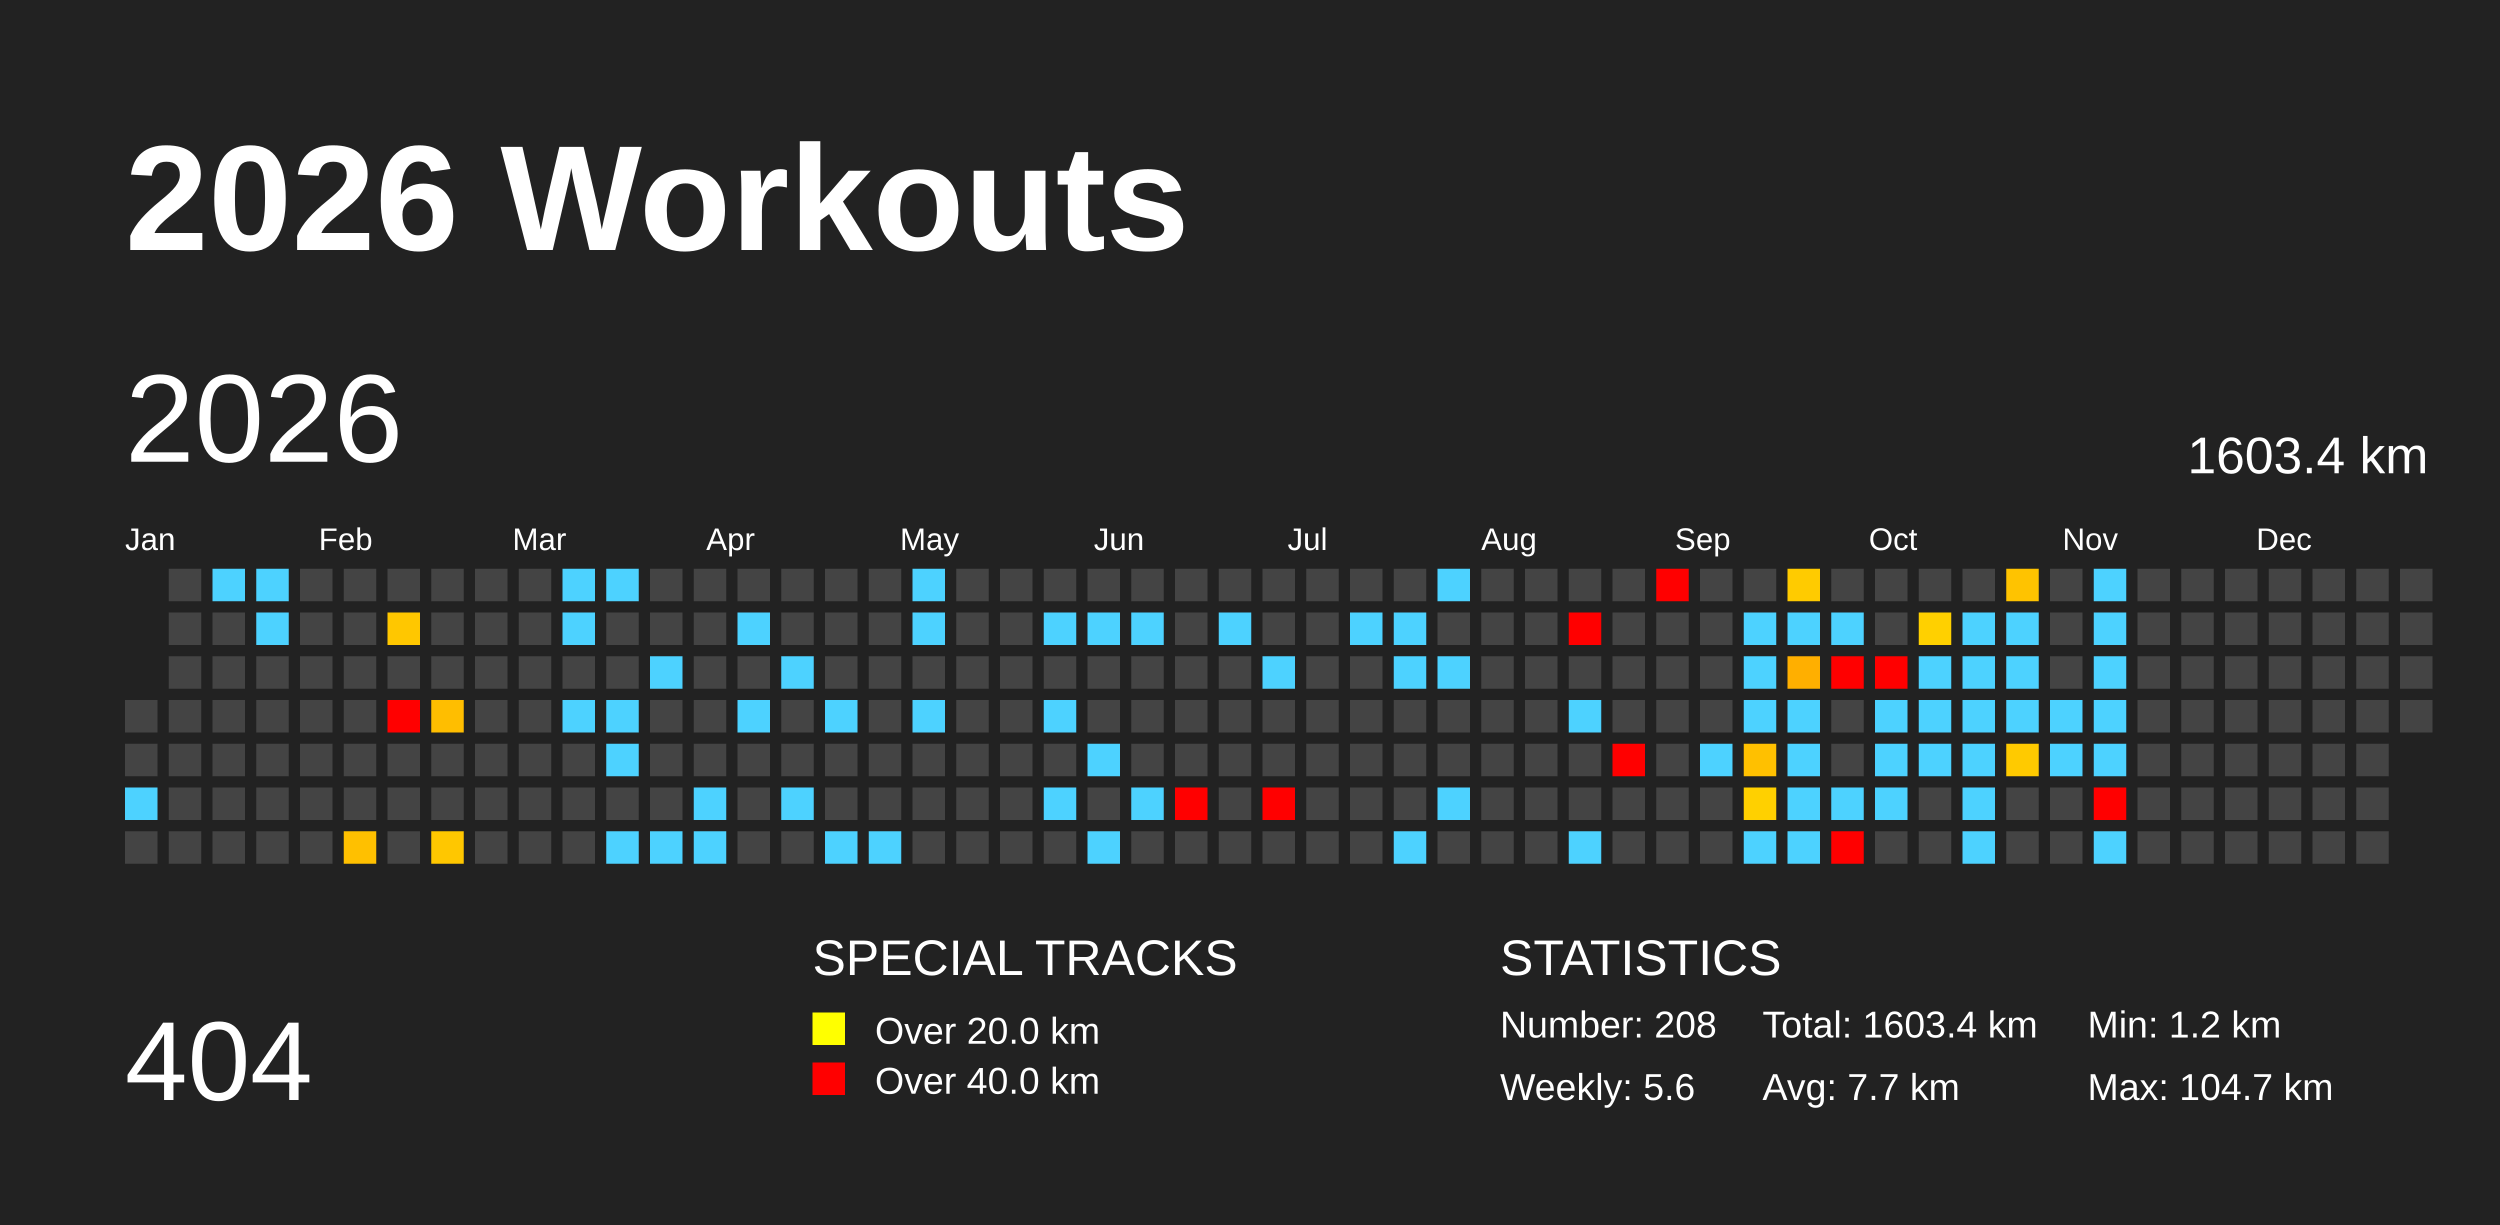
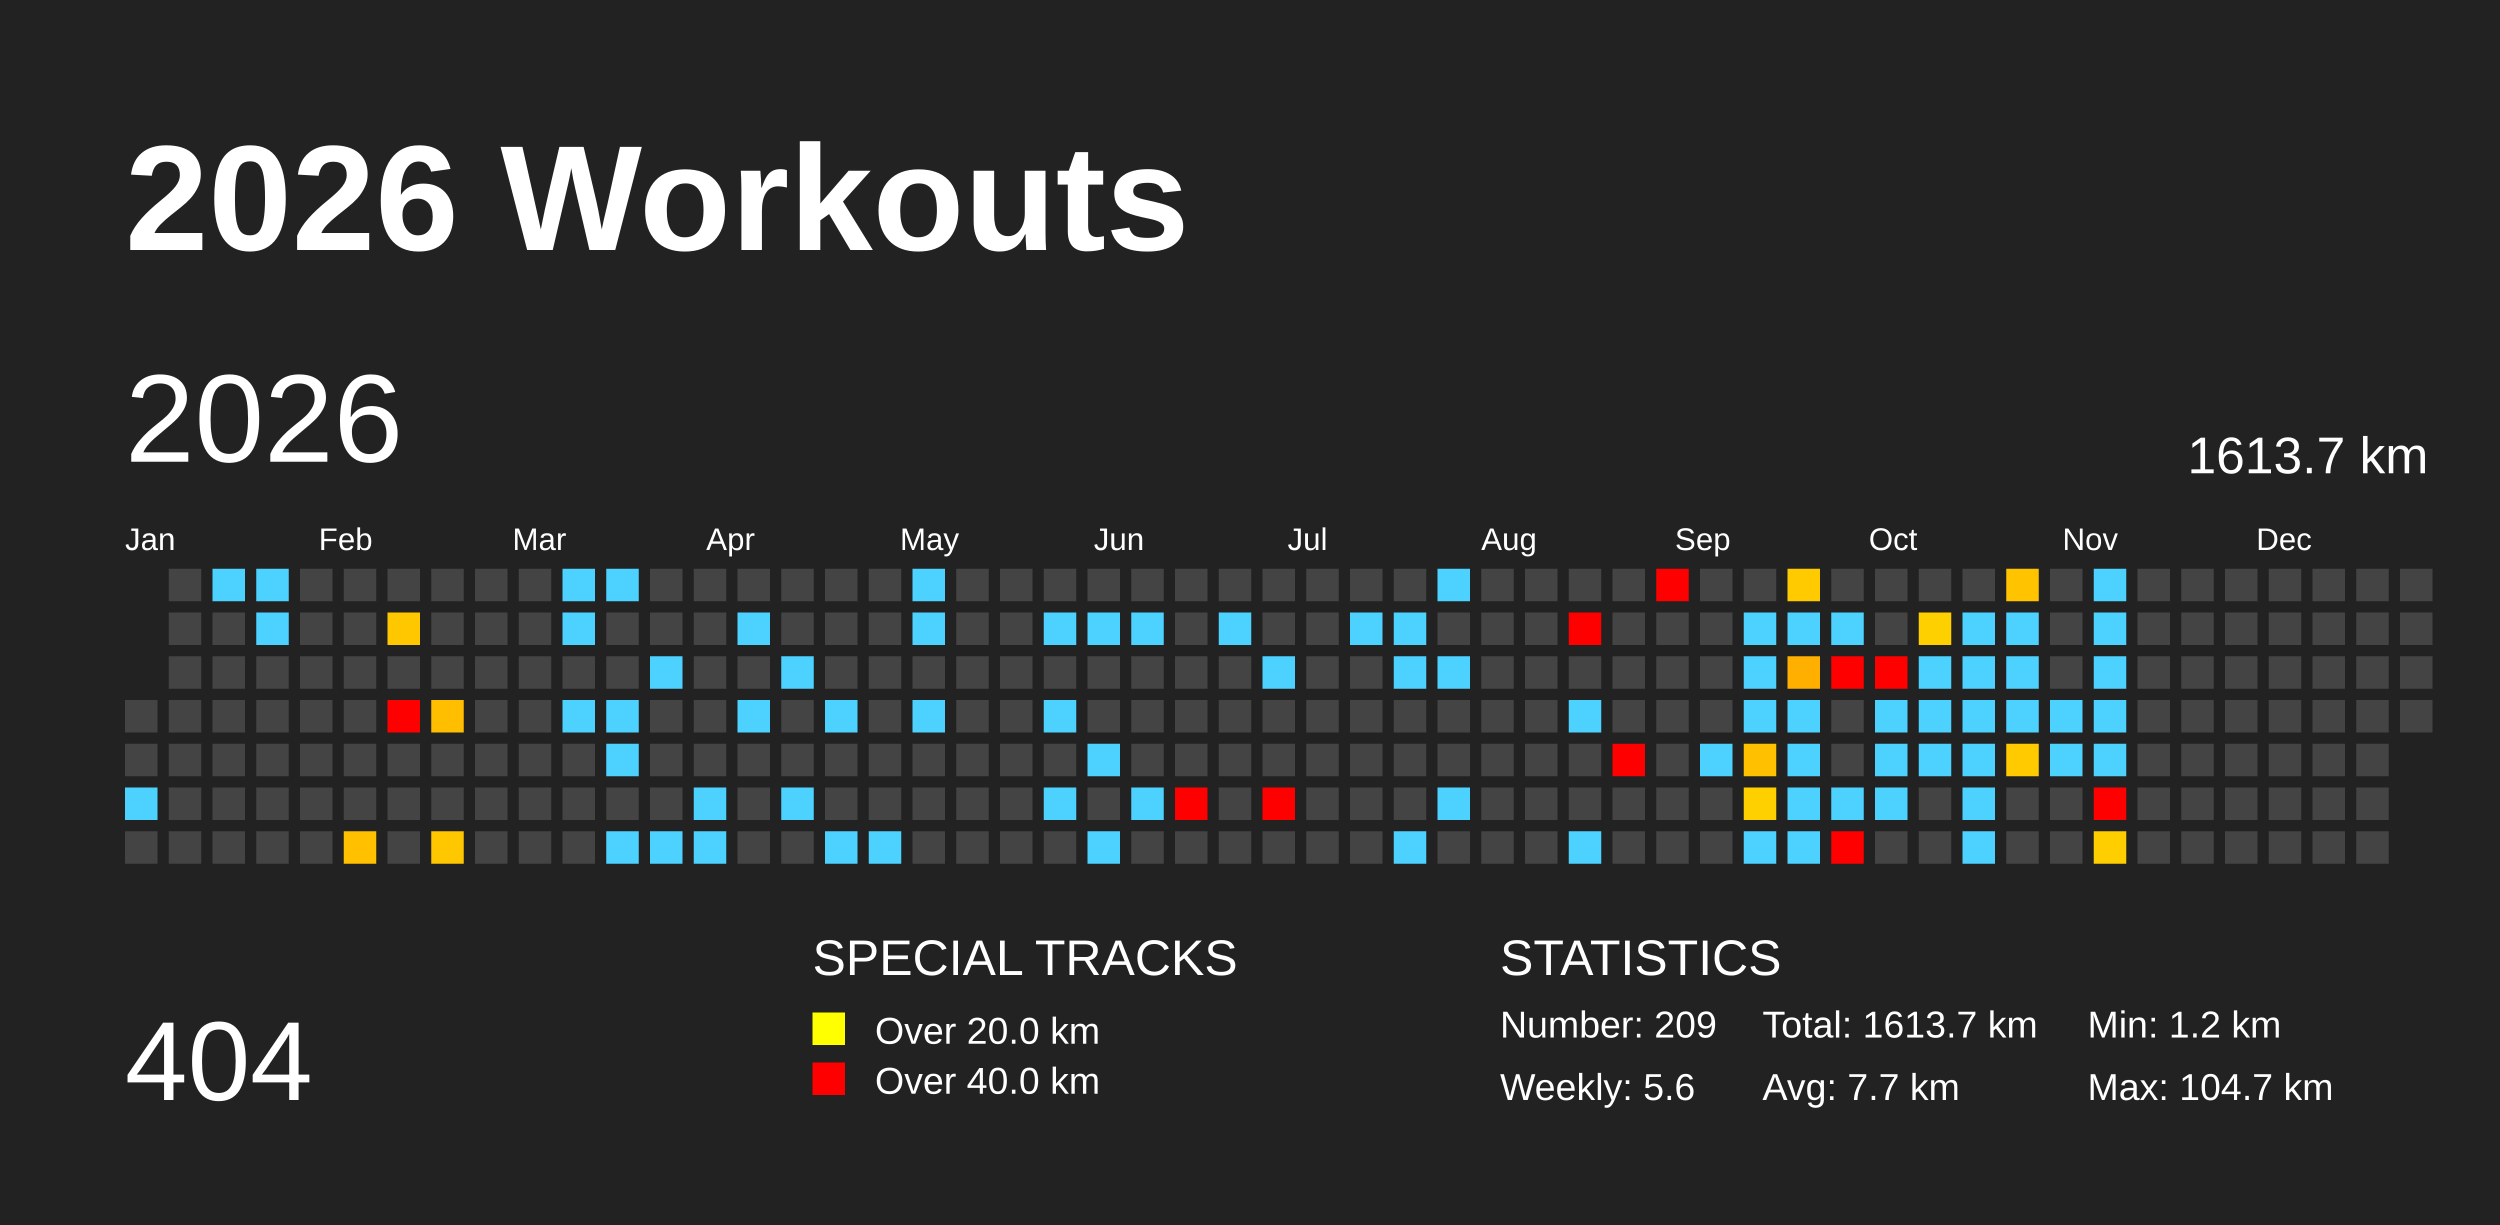
<svg xmlns="http://www.w3.org/2000/svg" baseProfile="full" height="98mm" version="1.1" viewBox="0,0,200,98" width="200mm">
  <defs>
    <pattern height="2" id="indoor-stripe" patternUnits="userSpaceOnUse" width="2">
      <line stroke="white" stroke-opacity="0.45" stroke-width="0.5" x1="0" x2="2" y1="2" y2="0" />
    </pattern>
  </defs>
  <rect fill="#222222" height="98" width="200" x="0" y="0" />
  <text fill="#FFFFFF" style="font-size:12px; font-family:Arial; font-weight:bold;" x="10" y="20">2026 Workouts</text>
  <text fill="#FFFFFF" style="font-size:9px; font-family:Arial" x="10" y="88">404</text>
  <text fill="#FFFFFF" style="font-size:4px; font-family:Arial" x="65" y="78">SPECIAL TRACKS</text>
  <rect fill="yellow" height="2.6" width="2.6" x="65" y="81" />
  <text fill="#FFFFFF" style="font-size:3px; font-family:Arial" x="70" y="83.5">Over 20.0 km</text>
  <rect fill="red" height="2.6" width="2.6" x="65" y="85" />
  <text fill="#FFFFFF" style="font-size:3px; font-family:Arial" x="70" y="87.5">Over 40.0 km</text>
  <text fill="#FFFFFF" style="font-size:4px; font-family:Arial" x="120" y="78">STATISTICS</text>
-   <text fill="#FFFFFF" style="font-size:3px; font-family:Arial" x="120" y="83">Number: 208</text>
+   <text fill="#FFFFFF" style="font-size:3px; font-family:Arial" x="120" y="83">Number: 209</text>
  <text fill="#FFFFFF" style="font-size:3px; font-family:Arial" x="120" y="88">Weekly: 5.6</text>
-   <text fill="#FFFFFF" style="font-size:3px; font-family:Arial" x="141" y="83">Total: 1603.4 km</text>
+   <text fill="#FFFFFF" style="font-size:3px; font-family:Arial" x="141" y="83">Total: 1613.7 km</text>
  <text fill="#FFFFFF" style="font-size:3px; font-family:Arial" x="141" y="88">Avg: 7.7 km</text>
  <text fill="#FFFFFF" style="font-size:3px; font-family:Arial" x="167" y="83">Min: 1.2 km</text>
  <text fill="#FFFFFF" style="font-size:3px; font-family:Arial" x="167" y="88">Max: 104.7 km</text>
  <text dominant-baseline="hanging" fill="#FFFFFF" style="font-size:10.0px; font-family:Arial;" x="10" y="30">2026</text>
-   <text dominant-baseline="hanging" fill="#FFFFFF" style="font-size:4.125px; font-family:Arial;" x="175" y="35">1603.4 km</text>
+   <text dominant-baseline="hanging" fill="#FFFFFF" style="font-size:4.125px; font-family:Arial;" x="175" y="35">1613.7 km</text>
  <text fill="#FFFFFF" style="font-size:2.5px; font-family:Arial" x="10.0" y="44">Jan</text>
  <text fill="#FFFFFF" style="font-size:2.5px; font-family:Arial" x="25.5" y="44">Feb</text>
  <text fill="#FFFFFF" style="font-size:2.5px; font-family:Arial" x="41.0" y="44">Mar</text>
  <text fill="#FFFFFF" style="font-size:2.5px; font-family:Arial" x="56.5" y="44">Apr</text>
  <text fill="#FFFFFF" style="font-size:2.5px; font-family:Arial" x="72.0" y="44">May</text>
  <text fill="#FFFFFF" style="font-size:2.5px; font-family:Arial" x="87.5" y="44">Jun</text>
  <text fill="#FFFFFF" style="font-size:2.5px; font-family:Arial" x="103.0" y="44">Jul</text>
  <text fill="#FFFFFF" style="font-size:2.5px; font-family:Arial" x="118.5" y="44">Aug</text>
  <text fill="#FFFFFF" style="font-size:2.5px; font-family:Arial" x="134.0" y="44">Sep</text>
  <text fill="#FFFFFF" style="font-size:2.5px; font-family:Arial" x="149.5" y="44">Oct</text>
  <text fill="#FFFFFF" style="font-size:2.5px; font-family:Arial" x="165.0" y="44">Nov</text>
  <text fill="#FFFFFF" style="font-size:2.5px; font-family:Arial" x="180.5" y="44">Dec</text>
  <rect fill="#444444" height="2.6" width="2.6" x="10.0" y="56.0" />
  <rect fill="#444444" height="2.6" width="2.6" x="10.0" y="59.5" />
  <rect fill="#4dd2ff" height="2.6" width="2.6" x="10.0" y="63.0" />
  <rect fill="#444444" height="2.6" width="2.6" x="10.0" y="66.5" />
  <rect fill="#444444" height="2.6" width="2.6" x="13.5" y="45.5" />
  <rect fill="#444444" height="2.6" width="2.6" x="13.5" y="49.0" />
  <rect fill="#444444" height="2.6" width="2.6" x="13.5" y="52.5" />
  <rect fill="#444444" height="2.6" width="2.6" x="13.5" y="56.0" />
  <rect fill="#444444" height="2.6" width="2.6" x="13.5" y="59.5" />
  <rect fill="#444444" height="2.6" width="2.6" x="13.5" y="63.0" />
  <rect fill="#444444" height="2.6" width="2.6" x="13.5" y="66.5" />
  <rect fill="#4dd2ff" height="2.6" width="2.6" x="17.0" y="45.5" />
  <rect fill="#444444" height="2.6" width="2.6" x="17.0" y="49.0" />
  <rect fill="#444444" height="2.6" width="2.6" x="17.0" y="52.5" />
  <rect fill="#444444" height="2.6" width="2.6" x="17.0" y="56.0" />
  <rect fill="#444444" height="2.6" width="2.6" x="17.0" y="59.5" />
  <rect fill="#444444" height="2.6" width="2.6" x="17.0" y="63.0" />
  <rect fill="#444444" height="2.6" width="2.6" x="17.0" y="66.5" />
  <rect fill="#4dd2ff" height="2.6" width="2.6" x="20.5" y="45.5" />
  <rect fill="#4dd2ff" height="2.6" width="2.6" x="20.5" y="49.0" />
  <rect fill="#444444" height="2.6" width="2.6" x="20.5" y="52.5" />
  <rect fill="#444444" height="2.6" width="2.6" x="20.5" y="56.0" />
  <rect fill="#444444" height="2.6" width="2.6" x="20.5" y="59.5" />
  <rect fill="#444444" height="2.6" width="2.6" x="20.5" y="63.0" />
  <rect fill="#444444" height="2.6" width="2.6" x="20.5" y="66.5" />
  <rect fill="#444444" height="2.6" width="2.6" x="24.0" y="45.5" />
  <rect fill="#444444" height="2.6" width="2.6" x="24.0" y="49.0" />
  <rect fill="#444444" height="2.6" width="2.6" x="24.0" y="52.5" />
  <rect fill="#444444" height="2.6" width="2.6" x="24.0" y="56.0" />
  <rect fill="#444444" height="2.6" width="2.6" x="24.0" y="59.5" />
  <rect fill="#444444" height="2.6" width="2.6" x="24.0" y="63.0" />
  <rect fill="#444444" height="2.6" width="2.6" x="24.0" y="66.5" />
  <rect fill="#444444" height="2.6" width="2.6" x="27.5" y="45.5" />
  <rect fill="#444444" height="2.6" width="2.6" x="27.5" y="49.0" />
  <rect fill="#444444" height="2.6" width="2.6" x="27.5" y="52.5" />
  <rect fill="#444444" height="2.6" width="2.6" x="27.5" y="56.0" />
  <rect fill="#444444" height="2.6" width="2.6" x="27.5" y="59.5" />
  <rect fill="#444444" height="2.6" width="2.6" x="27.5" y="63.0" />
  <rect fill="#ffc000" height="2.6" width="2.6" x="27.5" y="66.5" />
  <rect fill="#444444" height="2.6" width="2.6" x="31.0" y="45.5" />
  <rect fill="#ffc700" height="2.6" width="2.6" x="31.0" y="49.0" />
  <rect fill="#444444" height="2.6" width="2.6" x="31.0" y="52.5" />
  <rect fill="red" height="2.6" width="2.6" x="31.0" y="56.0" />
  <rect fill="#444444" height="2.6" width="2.6" x="31.0" y="59.5" />
  <rect fill="#444444" height="2.6" width="2.6" x="31.0" y="63.0" />
  <rect fill="#444444" height="2.6" width="2.6" x="31.0" y="66.5" />
  <rect fill="#444444" height="2.6" width="2.6" x="34.5" y="45.5" />
  <rect fill="#444444" height="2.6" width="2.6" x="34.5" y="49.0" />
  <rect fill="#444444" height="2.6" width="2.6" x="34.5" y="52.5" />
  <rect fill="#ffbe00" height="2.6" width="2.6" x="34.5" y="56.0" />
  <rect fill="#444444" height="2.6" width="2.6" x="34.5" y="59.5" />
  <rect fill="#444444" height="2.6" width="2.6" x="34.5" y="63.0" />
  <rect fill="#ffc700" height="2.6" width="2.6" x="34.5" y="66.5" />
  <rect fill="#444444" height="2.6" width="2.6" x="38.0" y="45.5" />
  <rect fill="#444444" height="2.6" width="2.6" x="38.0" y="49.0" />
  <rect fill="#444444" height="2.6" width="2.6" x="38.0" y="52.5" />
  <rect fill="#444444" height="2.6" width="2.6" x="38.0" y="56.0" />
  <rect fill="#444444" height="2.6" width="2.6" x="38.0" y="59.5" />
  <rect fill="#444444" height="2.6" width="2.6" x="38.0" y="63.0" />
  <rect fill="#444444" height="2.6" width="2.6" x="38.0" y="66.5" />
  <rect fill="#444444" height="2.6" width="2.6" x="41.5" y="45.5" />
  <rect fill="#444444" height="2.6" width="2.6" x="41.5" y="49.0" />
  <rect fill="#444444" height="2.6" width="2.6" x="41.5" y="52.5" />
  <rect fill="#444444" height="2.6" width="2.6" x="41.5" y="56.0" />
  <rect fill="#444444" height="2.6" width="2.6" x="41.5" y="59.5" />
  <rect fill="#444444" height="2.6" width="2.6" x="41.5" y="63.0" />
  <rect fill="#444444" height="2.6" width="2.6" x="41.5" y="66.5" />
  <rect fill="#4dd2ff" height="2.6" width="2.6" x="45.0" y="45.5" />
  <rect fill="#4dd2ff" height="2.6" width="2.6" x="45.0" y="49.0" />
  <rect fill="#444444" height="2.6" width="2.6" x="45.0" y="52.5" />
  <rect fill="#4dd2ff" height="2.6" width="2.6" x="45.0" y="56.0" />
  <rect fill="#444444" height="2.6" width="2.6" x="45.0" y="59.5" />
  <rect fill="#444444" height="2.6" width="2.6" x="45.0" y="63.0" />
  <rect fill="#444444" height="2.6" width="2.6" x="45.0" y="66.5" />
  <rect fill="#4dd2ff" height="2.6" width="2.6" x="48.5" y="45.5" />
  <rect fill="#444444" height="2.6" width="2.6" x="48.5" y="49.0" />
  <rect fill="#444444" height="2.6" width="2.6" x="48.5" y="52.5" />
  <rect fill="#4dd2ff" height="2.6" width="2.6" x="48.5" y="56.0" />
  <rect fill="#4dd2ff" height="2.6" width="2.6" x="48.5" y="59.5" />
  <rect fill="#444444" height="2.6" width="2.6" x="48.5" y="63.0" />
  <rect fill="#4dd2ff" height="2.6" width="2.6" x="48.5" y="66.5" />
  <rect fill="#444444" height="2.6" width="2.6" x="52.0" y="45.5" />
  <rect fill="#444444" height="2.6" width="2.6" x="52.0" y="49.0" />
  <rect fill="#4dd2ff" height="2.6" width="2.6" x="52.0" y="52.5" />
  <rect fill="#444444" height="2.6" width="2.6" x="52.0" y="56.0" />
  <rect fill="#444444" height="2.6" width="2.6" x="52.0" y="59.5" />
  <rect fill="#444444" height="2.6" width="2.6" x="52.0" y="63.0" />
  <rect fill="#4dd2ff" height="2.6" width="2.6" x="52.0" y="66.5" />
  <rect fill="#444444" height="2.6" width="2.6" x="55.5" y="45.5" />
  <rect fill="#444444" height="2.6" width="2.6" x="55.5" y="49.0" />
  <rect fill="#444444" height="2.6" width="2.6" x="55.5" y="52.5" />
  <rect fill="#444444" height="2.6" width="2.6" x="55.5" y="56.0" />
  <rect fill="#444444" height="2.6" width="2.6" x="55.5" y="59.5" />
  <rect fill="#4dd2ff" height="2.6" width="2.6" x="55.5" y="63.0" />
  <rect fill="#4dd2ff" height="2.6" width="2.6" x="55.5" y="66.5" />
  <rect fill="#444444" height="2.6" width="2.6" x="59.0" y="45.5" />
  <rect fill="#4dd2ff" height="2.6" width="2.6" x="59.0" y="49.0" />
  <rect fill="#444444" height="2.6" width="2.6" x="59.0" y="52.5" />
  <rect fill="#4dd2ff" height="2.6" width="2.6" x="59.0" y="56.0" />
  <rect fill="#444444" height="2.6" width="2.6" x="59.0" y="59.5" />
  <rect fill="#444444" height="2.6" width="2.6" x="59.0" y="63.0" />
  <rect fill="#444444" height="2.6" width="2.6" x="59.0" y="66.5" />
  <rect fill="#444444" height="2.6" width="2.6" x="62.5" y="45.5" />
  <rect fill="#444444" height="2.6" width="2.6" x="62.5" y="49.0" />
  <rect fill="#4dd2ff" height="2.6" width="2.6" x="62.5" y="52.5" />
  <rect fill="#444444" height="2.6" width="2.6" x="62.5" y="56.0" />
  <rect fill="#444444" height="2.6" width="2.6" x="62.5" y="59.5" />
  <rect fill="#4dd2ff" height="2.6" width="2.6" x="62.5" y="63.0" />
  <rect fill="#444444" height="2.6" width="2.6" x="62.5" y="66.5" />
  <rect fill="#444444" height="2.6" width="2.6" x="66.0" y="45.5" />
  <rect fill="#444444" height="2.6" width="2.6" x="66.0" y="49.0" />
  <rect fill="#444444" height="2.6" width="2.6" x="66.0" y="52.5" />
  <rect fill="#4dd2ff" height="2.6" width="2.6" x="66.0" y="56.0" />
  <rect fill="#444444" height="2.6" width="2.6" x="66.0" y="59.5" />
  <rect fill="#444444" height="2.6" width="2.6" x="66.0" y="63.0" />
  <rect fill="#4dd2ff" height="2.6" width="2.6" x="66.0" y="66.5" />
  <rect fill="#444444" height="2.6" width="2.6" x="69.5" y="45.5" />
  <rect fill="#444444" height="2.6" width="2.6" x="69.5" y="49.0" />
  <rect fill="#444444" height="2.6" width="2.6" x="69.5" y="52.5" />
  <rect fill="#444444" height="2.6" width="2.6" x="69.5" y="56.0" />
  <rect fill="#444444" height="2.6" width="2.6" x="69.5" y="59.5" />
  <rect fill="#444444" height="2.6" width="2.6" x="69.5" y="63.0" />
  <rect fill="#4dd2ff" height="2.6" width="2.6" x="69.5" y="66.5" />
  <rect fill="#4dd2ff" height="2.6" width="2.6" x="73.0" y="45.5" />
  <rect fill="#4dd2ff" height="2.6" width="2.6" x="73.0" y="49.0" />
  <rect fill="#444444" height="2.6" width="2.6" x="73.0" y="52.5" />
  <rect fill="#4dd2ff" height="2.6" width="2.6" x="73.0" y="56.0" />
  <rect fill="#444444" height="2.6" width="2.6" x="73.0" y="59.5" />
  <rect fill="#444444" height="2.6" width="2.6" x="73.0" y="63.0" />
  <rect fill="#444444" height="2.6" width="2.6" x="73.0" y="66.5" />
  <rect fill="#444444" height="2.6" width="2.6" x="76.5" y="45.5" />
  <rect fill="#444444" height="2.6" width="2.6" x="76.5" y="49.0" />
  <rect fill="#444444" height="2.6" width="2.6" x="76.5" y="52.5" />
  <rect fill="#444444" height="2.6" width="2.6" x="76.5" y="56.0" />
  <rect fill="#444444" height="2.6" width="2.6" x="76.5" y="59.5" />
  <rect fill="#444444" height="2.6" width="2.6" x="76.5" y="63.0" />
  <rect fill="#444444" height="2.6" width="2.6" x="76.5" y="66.5" />
  <rect fill="#444444" height="2.6" width="2.6" x="80.0" y="45.5" />
  <rect fill="#444444" height="2.6" width="2.6" x="80.0" y="49.0" />
  <rect fill="#444444" height="2.6" width="2.6" x="80.0" y="52.5" />
  <rect fill="#444444" height="2.6" width="2.6" x="80.0" y="56.0" />
  <rect fill="#444444" height="2.6" width="2.6" x="80.0" y="59.5" />
  <rect fill="#444444" height="2.6" width="2.6" x="80.0" y="63.0" />
  <rect fill="#444444" height="2.6" width="2.6" x="80.0" y="66.5" />
  <rect fill="#444444" height="2.6" width="2.6" x="83.5" y="45.5" />
  <rect fill="#4dd2ff" height="2.6" width="2.6" x="83.5" y="49.0" />
  <rect fill="#444444" height="2.6" width="2.6" x="83.5" y="52.5" />
  <rect fill="#4dd2ff" height="2.6" width="2.6" x="83.5" y="56.0" />
  <rect fill="#444444" height="2.6" width="2.6" x="83.5" y="59.5" />
  <rect fill="#4dd2ff" height="2.6" width="2.6" x="83.5" y="63.0" />
  <rect fill="#444444" height="2.6" width="2.6" x="83.5" y="66.5" />
  <rect fill="#444444" height="2.6" width="2.6" x="87.0" y="45.5" />
  <rect fill="#4dd2ff" height="2.6" width="2.6" x="87.0" y="49.0" />
  <rect fill="#444444" height="2.6" width="2.6" x="87.0" y="52.5" />
  <rect fill="#444444" height="2.6" width="2.6" x="87.0" y="56.0" />
  <rect fill="#4dd2ff" height="2.6" width="2.6" x="87.0" y="59.5" />
  <rect fill="#444444" height="2.6" width="2.6" x="87.0" y="63.0" />
  <rect fill="#4dd2ff" height="2.6" width="2.6" x="87.0" y="66.5" />
  <rect fill="#444444" height="2.6" width="2.6" x="90.5" y="45.5" />
  <rect fill="#4dd2ff" height="2.6" width="2.6" x="90.5" y="49.0" />
  <rect fill="#444444" height="2.6" width="2.6" x="90.5" y="52.5" />
  <rect fill="#444444" height="2.6" width="2.6" x="90.5" y="56.0" />
  <rect fill="#444444" height="2.6" width="2.6" x="90.5" y="59.5" />
  <rect fill="#4dd2ff" height="2.6" width="2.6" x="90.5" y="63.0" />
  <rect fill="#444444" height="2.6" width="2.6" x="90.5" y="66.5" />
  <rect fill="#444444" height="2.6" width="2.6" x="94.0" y="45.5" />
  <rect fill="#444444" height="2.6" width="2.6" x="94.0" y="49.0" />
  <rect fill="#444444" height="2.6" width="2.6" x="94.0" y="52.5" />
  <rect fill="#444444" height="2.6" width="2.6" x="94.0" y="56.0" />
  <rect fill="#444444" height="2.6" width="2.6" x="94.0" y="59.5" />
  <rect fill="red" height="2.6" width="2.6" x="94.0" y="63.0" />
  <rect fill="#444444" height="2.6" width="2.6" x="94.0" y="66.5" />
  <rect fill="#444444" height="2.6" width="2.6" x="97.5" y="45.5" />
  <rect fill="#4dd2ff" height="2.6" width="2.6" x="97.5" y="49.0" />
  <rect fill="#444444" height="2.6" width="2.6" x="97.5" y="52.5" />
  <rect fill="#444444" height="2.6" width="2.6" x="97.5" y="56.0" />
  <rect fill="#444444" height="2.6" width="2.6" x="97.5" y="59.5" />
  <rect fill="#444444" height="2.6" width="2.6" x="97.5" y="63.0" />
  <rect fill="#444444" height="2.6" width="2.6" x="97.5" y="66.5" />
  <rect fill="#444444" height="2.6" width="2.6" x="101.0" y="45.5" />
  <rect fill="#444444" height="2.6" width="2.6" x="101.0" y="49.0" />
  <rect fill="#4dd2ff" height="2.6" width="2.6" x="101.0" y="52.5" />
  <rect fill="#444444" height="2.6" width="2.6" x="101.0" y="56.0" />
  <rect fill="#444444" height="2.6" width="2.6" x="101.0" y="59.5" />
  <rect fill="red" height="2.6" width="2.6" x="101.0" y="63.0" />
  <rect fill="#444444" height="2.6" width="2.6" x="101.0" y="66.5" />
  <rect fill="#444444" height="2.6" width="2.6" x="104.5" y="45.5" />
  <rect fill="#444444" height="2.6" width="2.6" x="104.5" y="49.0" />
  <rect fill="#444444" height="2.6" width="2.6" x="104.5" y="52.5" />
  <rect fill="#444444" height="2.6" width="2.6" x="104.5" y="56.0" />
  <rect fill="#444444" height="2.6" width="2.6" x="104.5" y="59.5" />
  <rect fill="#444444" height="2.6" width="2.6" x="104.5" y="63.0" />
  <rect fill="#444444" height="2.6" width="2.6" x="104.5" y="66.5" />
  <rect fill="#444444" height="2.6" width="2.6" x="108.0" y="45.5" />
  <rect fill="#4dd2ff" height="2.6" width="2.6" x="108.0" y="49.0" />
  <rect fill="#444444" height="2.6" width="2.6" x="108.0" y="52.5" />
  <rect fill="#444444" height="2.6" width="2.6" x="108.0" y="56.0" />
  <rect fill="#444444" height="2.6" width="2.6" x="108.0" y="59.5" />
  <rect fill="#444444" height="2.6" width="2.6" x="108.0" y="63.0" />
  <rect fill="#444444" height="2.6" width="2.6" x="108.0" y="66.5" />
  <rect fill="#444444" height="2.6" width="2.6" x="111.5" y="45.5" />
  <rect fill="#4dd2ff" height="2.6" width="2.6" x="111.5" y="49.0" />
  <rect fill="#4dd2ff" height="2.6" width="2.6" x="111.5" y="52.5" />
  <rect fill="#444444" height="2.6" width="2.6" x="111.5" y="56.0" />
  <rect fill="#444444" height="2.6" width="2.6" x="111.5" y="59.5" />
  <rect fill="#444444" height="2.6" width="2.6" x="111.5" y="63.0" />
  <rect fill="#4dd2ff" height="2.6" width="2.6" x="111.5" y="66.5" />
  <rect fill="#4dd2ff" height="2.6" width="2.6" x="115.0" y="45.5" />
  <rect fill="#444444" height="2.6" width="2.6" x="115.0" y="49.0" />
  <rect fill="#4dd2ff" height="2.6" width="2.6" x="115.0" y="52.5" />
  <rect fill="#444444" height="2.6" width="2.6" x="115.0" y="56.0" />
  <rect fill="#444444" height="2.6" width="2.6" x="115.0" y="59.5" />
  <rect fill="#4dd2ff" height="2.6" width="2.6" x="115.0" y="63.0" />
  <rect fill="#444444" height="2.6" width="2.6" x="115.0" y="66.5" />
  <rect fill="#444444" height="2.6" width="2.6" x="118.5" y="45.5" />
  <rect fill="#444444" height="2.6" width="2.6" x="118.5" y="49.0" />
  <rect fill="#444444" height="2.6" width="2.6" x="118.5" y="52.5" />
  <rect fill="#444444" height="2.6" width="2.6" x="118.5" y="56.0" />
  <rect fill="#444444" height="2.6" width="2.6" x="118.5" y="59.5" />
  <rect fill="#444444" height="2.6" width="2.6" x="118.5" y="63.0" />
  <rect fill="#444444" height="2.6" width="2.6" x="118.5" y="66.5" />
  <rect fill="#444444" height="2.6" width="2.6" x="122.0" y="45.5" />
  <rect fill="#444444" height="2.6" width="2.6" x="122.0" y="49.0" />
  <rect fill="#444444" height="2.6" width="2.6" x="122.0" y="52.5" />
  <rect fill="#444444" height="2.6" width="2.6" x="122.0" y="56.0" />
  <rect fill="#444444" height="2.6" width="2.6" x="122.0" y="59.5" />
  <rect fill="#444444" height="2.6" width="2.6" x="122.0" y="63.0" />
  <rect fill="#444444" height="2.6" width="2.6" x="122.0" y="66.5" />
  <rect fill="#444444" height="2.6" width="2.6" x="125.5" y="45.5" />
  <rect fill="red" height="2.6" width="2.6" x="125.5" y="49.0" />
  <rect fill="#444444" height="2.6" width="2.6" x="125.5" y="52.5" />
  <rect fill="#4dd2ff" height="2.6" width="2.6" x="125.5" y="56.0" />
  <rect fill="#444444" height="2.6" width="2.6" x="125.5" y="59.5" />
  <rect fill="#444444" height="2.6" width="2.6" x="125.5" y="63.0" />
  <rect fill="#4dd2ff" height="2.6" width="2.6" x="125.5" y="66.5" />
  <rect fill="#444444" height="2.6" width="2.6" x="129.0" y="45.5" />
  <rect fill="#444444" height="2.6" width="2.6" x="129.0" y="49.0" />
  <rect fill="#444444" height="2.6" width="2.6" x="129.0" y="52.5" />
  <rect fill="#444444" height="2.6" width="2.6" x="129.0" y="56.0" />
  <rect fill="red" height="2.6" width="2.6" x="129.0" y="59.5" />
  <rect fill="#444444" height="2.6" width="2.6" x="129.0" y="63.0" />
  <rect fill="#444444" height="2.6" width="2.6" x="129.0" y="66.5" />
  <rect fill="red" height="2.6" width="2.6" x="132.5" y="45.5" />
  <rect fill="#444444" height="2.6" width="2.6" x="132.5" y="49.0" />
  <rect fill="#444444" height="2.6" width="2.6" x="132.5" y="52.5" />
  <rect fill="#444444" height="2.6" width="2.6" x="132.5" y="56.0" />
  <rect fill="#444444" height="2.6" width="2.6" x="132.5" y="59.5" />
  <rect fill="#444444" height="2.6" width="2.6" x="132.5" y="63.0" />
  <rect fill="#444444" height="2.6" width="2.6" x="132.5" y="66.5" />
  <rect fill="#444444" height="2.6" width="2.6" x="136.0" y="45.5" />
  <rect fill="#444444" height="2.6" width="2.6" x="136.0" y="49.0" />
  <rect fill="#444444" height="2.6" width="2.6" x="136.0" y="52.5" />
  <rect fill="#444444" height="2.6" width="2.6" x="136.0" y="56.0" />
  <rect fill="#4dd2ff" height="2.6" width="2.6" x="136.0" y="59.5" />
  <rect fill="#444444" height="2.6" width="2.6" x="136.0" y="63.0" />
  <rect fill="#444444" height="2.6" width="2.6" x="136.0" y="66.5" />
  <rect fill="#444444" height="2.6" width="2.6" x="139.5" y="45.5" />
  <rect fill="#4dd2ff" height="2.6" width="2.6" x="139.5" y="49.0" />
  <rect fill="#4dd2ff" height="2.6" width="2.6" x="139.5" y="52.5" />
  <rect fill="#4dd2ff" height="2.6" width="2.6" x="139.5" y="56.0" />
  <rect fill="#ffc000" height="2.6" width="2.6" x="139.5" y="59.5" />
  <rect fill="#ffd000" height="2.6" width="2.6" x="139.5" y="63.0" />
  <rect fill="#4dd2ff" height="2.6" width="2.6" x="139.5" y="66.5" />
  <rect fill="#ffcb00" height="2.6" width="2.6" x="143.0" y="45.5" />
  <rect fill="#4dd2ff" height="2.6" width="2.6" x="143.0" y="49.0" />
  <rect fill="#ffaf00" height="2.6" width="2.6" x="143.0" y="52.5" />
  <rect fill="#4dd2ff" height="2.6" width="2.6" x="143.0" y="56.0" />
  <rect fill="#4dd2ff" height="2.6" width="2.6" x="143.0" y="59.5" />
  <rect fill="#4dd2ff" height="2.6" width="2.6" x="143.0" y="63.0" />
  <rect fill="#4dd2ff" height="2.6" width="2.6" x="143.0" y="66.5" />
  <rect fill="#444444" height="2.6" width="2.6" x="146.5" y="45.5" />
  <rect fill="#4dd2ff" height="2.6" width="2.6" x="146.5" y="49.0" />
  <rect fill="red" height="2.6" width="2.6" x="146.5" y="52.5" />
  <rect fill="#444444" height="2.6" width="2.6" x="146.5" y="56.0" />
  <rect fill="#444444" height="2.6" width="2.6" x="146.5" y="59.5" />
  <rect fill="#4dd2ff" height="2.6" width="2.6" x="146.5" y="63.0" />
  <rect fill="red" height="2.6" width="2.6" x="146.5" y="66.5" />
  <rect fill="#444444" height="2.6" width="2.6" x="150.0" y="45.5" />
  <rect fill="#444444" height="2.6" width="2.6" x="150.0" y="49.0" />
  <rect fill="red" height="2.6" width="2.6" x="150.0" y="52.5" />
  <rect fill="#4dd2ff" height="2.6" width="2.6" x="150.0" y="56.0" />
  <rect fill="#4dd2ff" height="2.6" width="2.6" x="150.0" y="59.5" />
  <rect fill="#4dd2ff" height="2.6" width="2.6" x="150.0" y="63.0" />
  <rect fill="#444444" height="2.6" width="2.6" x="150.0" y="66.5" />
  <rect fill="#444444" height="2.6" width="2.6" x="153.5" y="45.5" />
  <rect fill="#ffd000" height="2.6" width="2.6" x="153.5" y="49.0" />
  <rect fill="#4dd2ff" height="2.6" width="2.6" x="153.5" y="52.5" />
  <rect fill="#4dd2ff" height="2.6" width="2.6" x="153.5" y="56.0" />
  <rect fill="#4dd2ff" height="2.6" width="2.6" x="153.5" y="59.5" />
  <rect fill="#444444" height="2.6" width="2.6" x="153.5" y="63.0" />
  <rect fill="#444444" height="2.6" width="2.6" x="153.5" y="66.5" />
  <rect fill="#444444" height="2.6" width="2.6" x="157.0" y="45.5" />
  <rect fill="#4dd2ff" height="2.6" width="2.6" x="157.0" y="49.0" />
  <rect fill="#4dd2ff" height="2.6" width="2.6" x="157.0" y="52.5" />
  <rect fill="#4dd2ff" height="2.6" width="2.6" x="157.0" y="56.0" />
  <rect fill="#4dd2ff" height="2.6" width="2.6" x="157.0" y="59.5" />
  <rect fill="#4dd2ff" height="2.6" width="2.6" x="157.0" y="63.0" />
  <rect fill="#4dd2ff" height="2.6" width="2.6" x="157.0" y="66.5" />
  <rect fill="#ffc300" height="2.6" width="2.6" x="160.5" y="45.5" />
  <rect fill="#4dd2ff" height="2.6" width="2.6" x="160.5" y="49.0" />
  <rect fill="#4dd2ff" height="2.6" width="2.6" x="160.5" y="52.5" />
  <rect fill="#4dd2ff" height="2.6" width="2.6" x="160.5" y="56.0" />
  <rect fill="#ffca00" height="2.6" width="2.6" x="160.5" y="59.5" />
  <rect fill="#444444" height="2.6" width="2.6" x="160.5" y="63.0" />
  <rect fill="#444444" height="2.6" width="2.6" x="160.5" y="66.5" />
  <rect fill="#444444" height="2.6" width="2.6" x="164.0" y="45.5" />
  <rect fill="#444444" height="2.6" width="2.6" x="164.0" y="49.0" />
  <rect fill="#444444" height="2.6" width="2.6" x="164.0" y="52.5" />
  <rect fill="#4dd2ff" height="2.6" width="2.6" x="164.0" y="56.0" />
  <rect fill="#4dd2ff" height="2.6" width="2.6" x="164.0" y="59.5" />
  <rect fill="#444444" height="2.6" width="2.6" x="164.0" y="63.0" />
  <rect fill="#444444" height="2.6" width="2.6" x="164.0" y="66.5" />
  <rect fill="#4dd2ff" height="2.6" width="2.6" x="167.5" y="45.5" />
  <rect fill="#4dd2ff" height="2.6" width="2.6" x="167.5" y="49.0" />
  <rect fill="#4dd2ff" height="2.6" width="2.6" x="167.5" y="52.5" />
  <rect fill="#4dd2ff" height="2.6" width="2.6" x="167.5" y="56.0" />
  <rect fill="#4dd2ff" height="2.6" width="2.6" x="167.5" y="59.5" />
  <rect fill="red" height="2.6" width="2.6" x="167.5" y="63.0" />
-   <rect fill="#4dd2ff" height="2.6" width="2.6" x="167.5" y="66.5" />
+   <rect fill="#ffce00" height="2.6" width="2.6" x="167.5" y="66.5" />
  <rect fill="#444444" height="2.6" width="2.6" x="171.0" y="45.5" />
  <rect fill="#444444" height="2.6" width="2.6" x="171.0" y="49.0" />
  <rect fill="#444444" height="2.6" width="2.6" x="171.0" y="52.5" />
  <rect fill="#444444" height="2.6" width="2.6" x="171.0" y="56.0" />
  <rect fill="#444444" height="2.6" width="2.6" x="171.0" y="59.5" />
  <rect fill="#444444" height="2.6" width="2.6" x="171.0" y="63.0" />
  <rect fill="#444444" height="2.6" width="2.6" x="171.0" y="66.5" />
  <rect fill="#444444" height="2.6" width="2.6" x="174.5" y="45.5" />
  <rect fill="#444444" height="2.6" width="2.6" x="174.5" y="49.0" />
  <rect fill="#444444" height="2.6" width="2.6" x="174.5" y="52.5" />
  <rect fill="#444444" height="2.6" width="2.6" x="174.5" y="56.0" />
  <rect fill="#444444" height="2.6" width="2.6" x="174.5" y="59.5" />
  <rect fill="#444444" height="2.6" width="2.6" x="174.5" y="63.0" />
  <rect fill="#444444" height="2.6" width="2.6" x="174.5" y="66.5" />
  <rect fill="#444444" height="2.6" width="2.6" x="178.0" y="45.5" />
  <rect fill="#444444" height="2.6" width="2.6" x="178.0" y="49.0" />
  <rect fill="#444444" height="2.6" width="2.6" x="178.0" y="52.5" />
  <rect fill="#444444" height="2.6" width="2.6" x="178.0" y="56.0" />
  <rect fill="#444444" height="2.6" width="2.6" x="178.0" y="59.5" />
  <rect fill="#444444" height="2.6" width="2.6" x="178.0" y="63.0" />
  <rect fill="#444444" height="2.6" width="2.6" x="178.0" y="66.5" />
  <rect fill="#444444" height="2.6" width="2.6" x="181.5" y="45.5" />
  <rect fill="#444444" height="2.6" width="2.6" x="181.5" y="49.0" />
  <rect fill="#444444" height="2.6" width="2.6" x="181.5" y="52.5" />
  <rect fill="#444444" height="2.6" width="2.6" x="181.5" y="56.0" />
  <rect fill="#444444" height="2.6" width="2.6" x="181.5" y="59.5" />
  <rect fill="#444444" height="2.6" width="2.6" x="181.5" y="63.0" />
  <rect fill="#444444" height="2.6" width="2.6" x="181.5" y="66.5" />
  <rect fill="#444444" height="2.6" width="2.6" x="185.0" y="45.5" />
  <rect fill="#444444" height="2.6" width="2.6" x="185.0" y="49.0" />
  <rect fill="#444444" height="2.6" width="2.6" x="185.0" y="52.5" />
  <rect fill="#444444" height="2.6" width="2.6" x="185.0" y="56.0" />
  <rect fill="#444444" height="2.6" width="2.6" x="185.0" y="59.5" />
  <rect fill="#444444" height="2.6" width="2.6" x="185.0" y="63.0" />
  <rect fill="#444444" height="2.6" width="2.6" x="185.0" y="66.5" />
  <rect fill="#444444" height="2.6" width="2.6" x="188.5" y="45.5" />
  <rect fill="#444444" height="2.6" width="2.6" x="188.5" y="49.0" />
  <rect fill="#444444" height="2.6" width="2.6" x="188.5" y="52.5" />
  <rect fill="#444444" height="2.6" width="2.6" x="188.5" y="56.0" />
  <rect fill="#444444" height="2.6" width="2.6" x="188.5" y="59.5" />
  <rect fill="#444444" height="2.6" width="2.6" x="188.5" y="63.0" />
  <rect fill="#444444" height="2.6" width="2.6" x="188.5" y="66.5" />
  <rect fill="#444444" height="2.6" width="2.6" x="192.0" y="45.5" />
  <rect fill="#444444" height="2.6" width="2.6" x="192.0" y="49.0" />
  <rect fill="#444444" height="2.6" width="2.6" x="192.0" y="52.5" />
  <rect fill="#444444" height="2.6" width="2.6" x="192.0" y="56.0" />
</svg>
